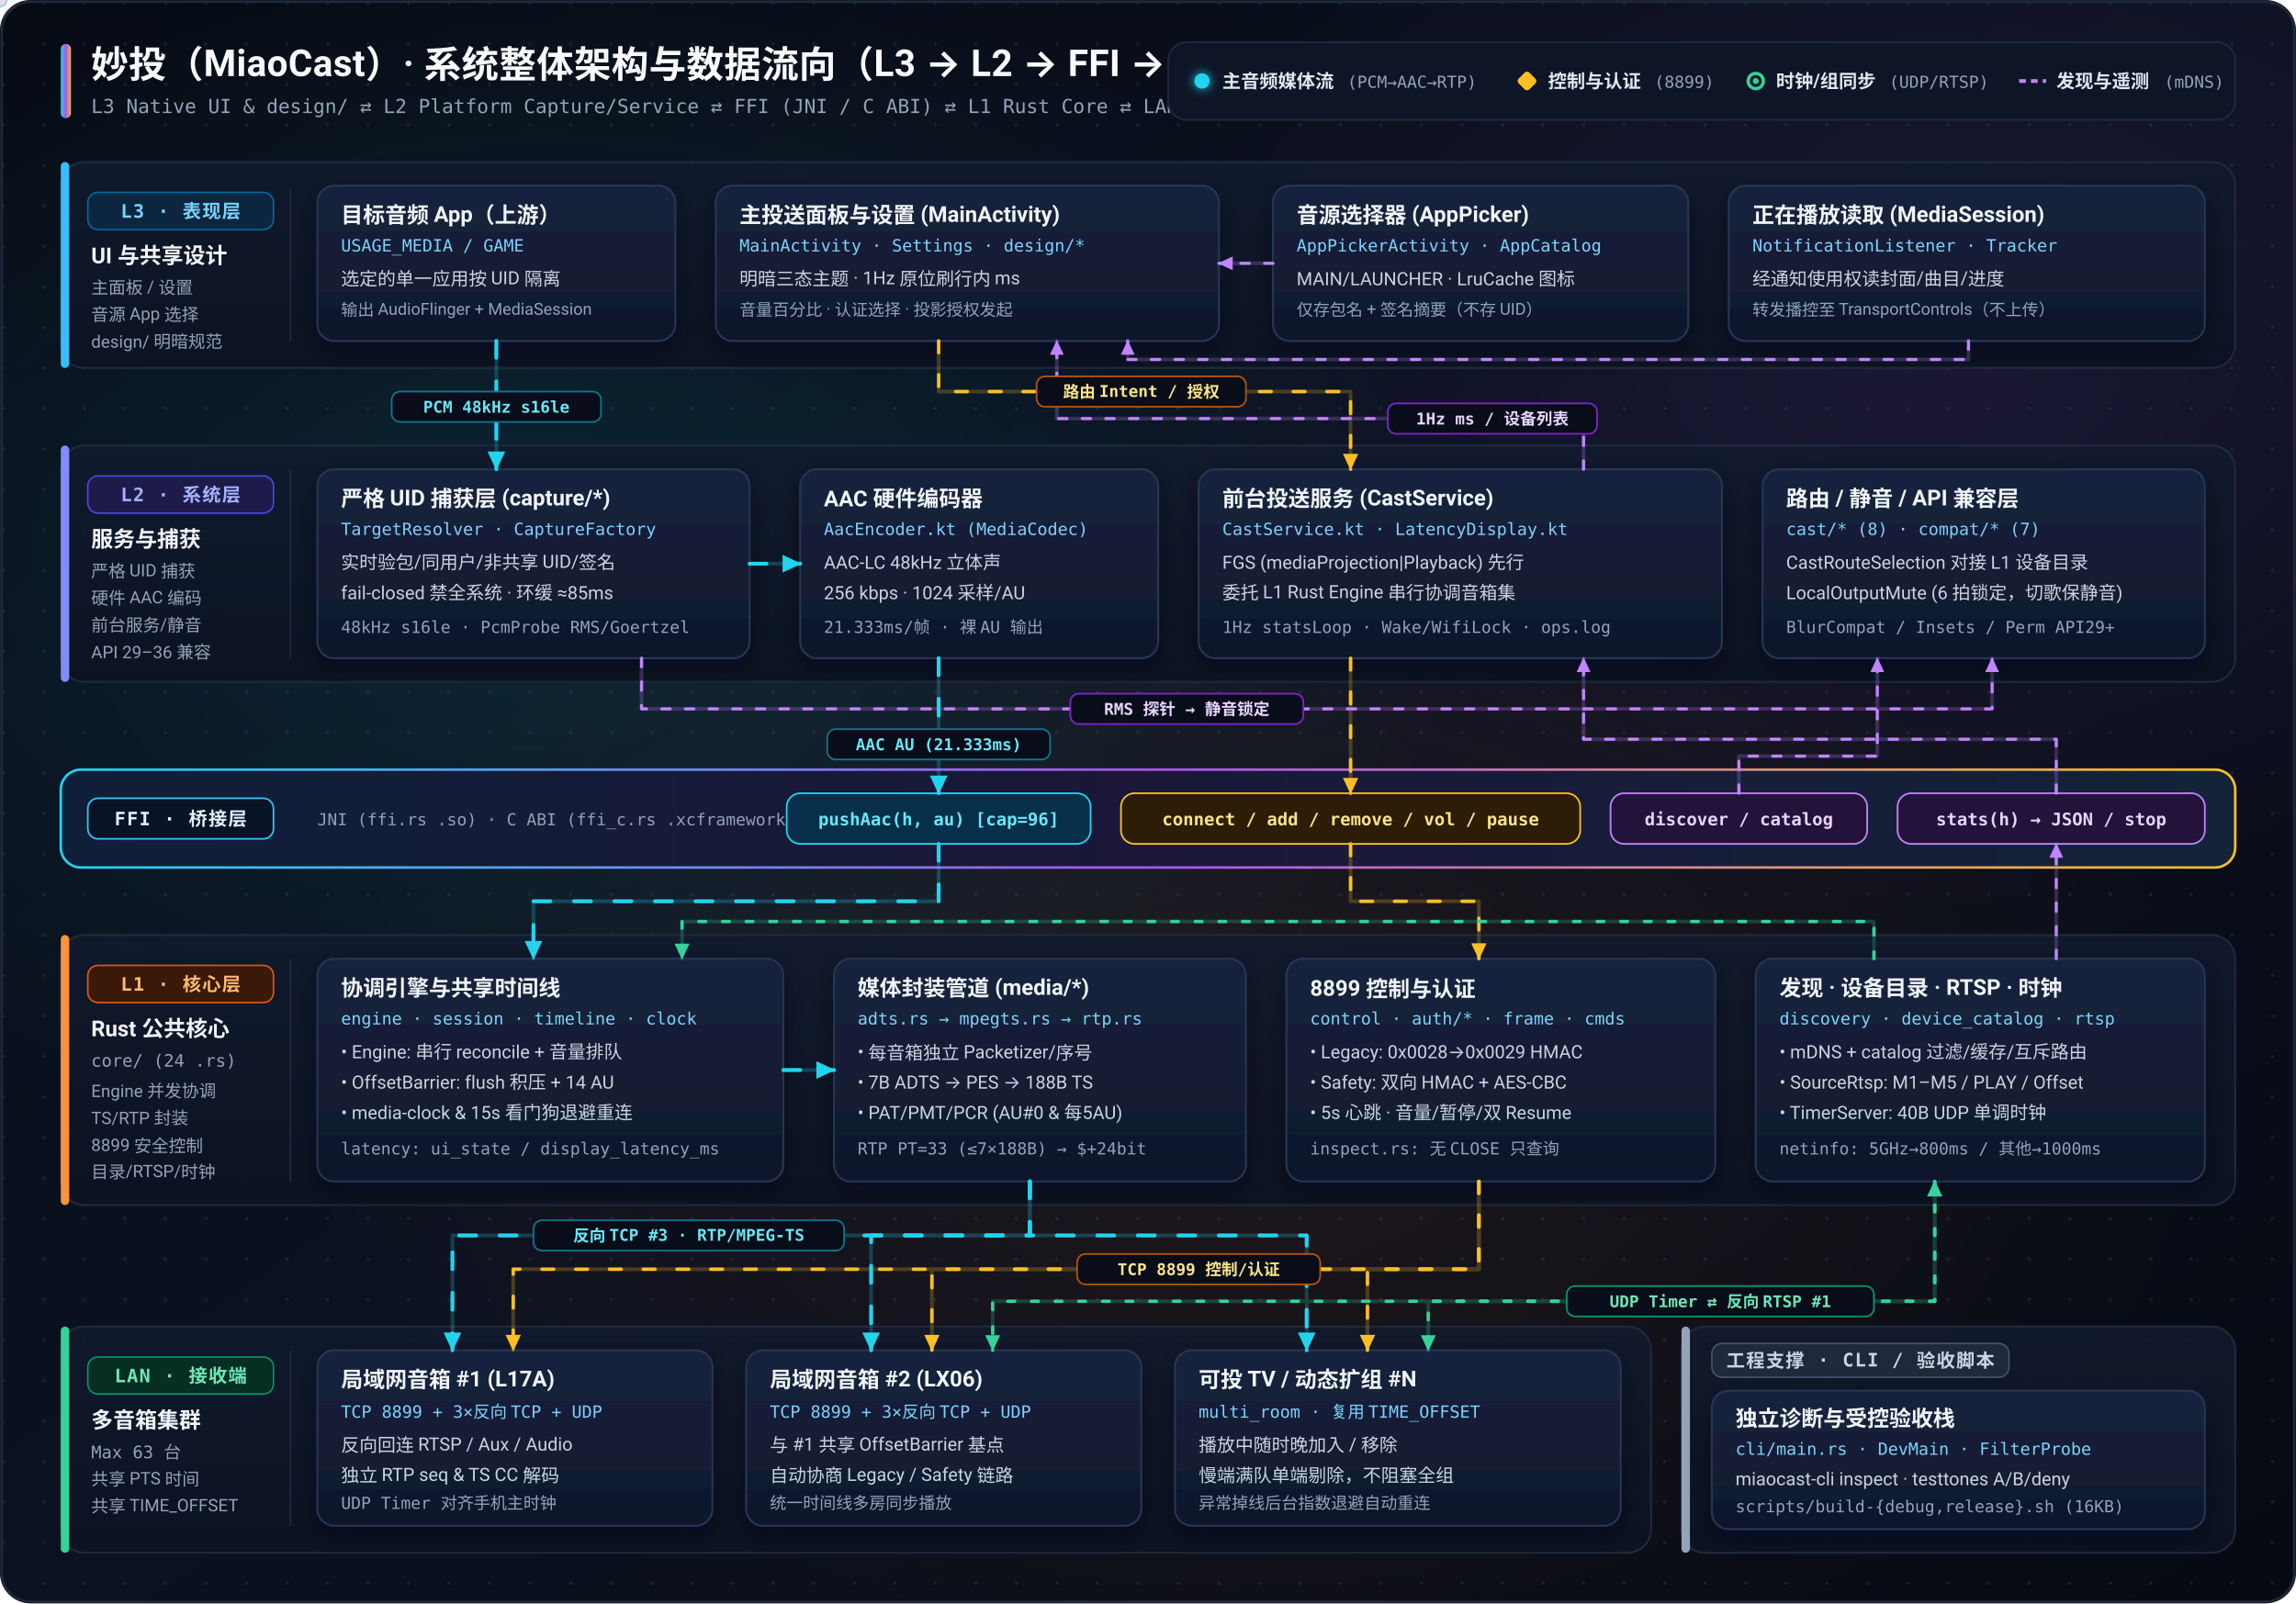
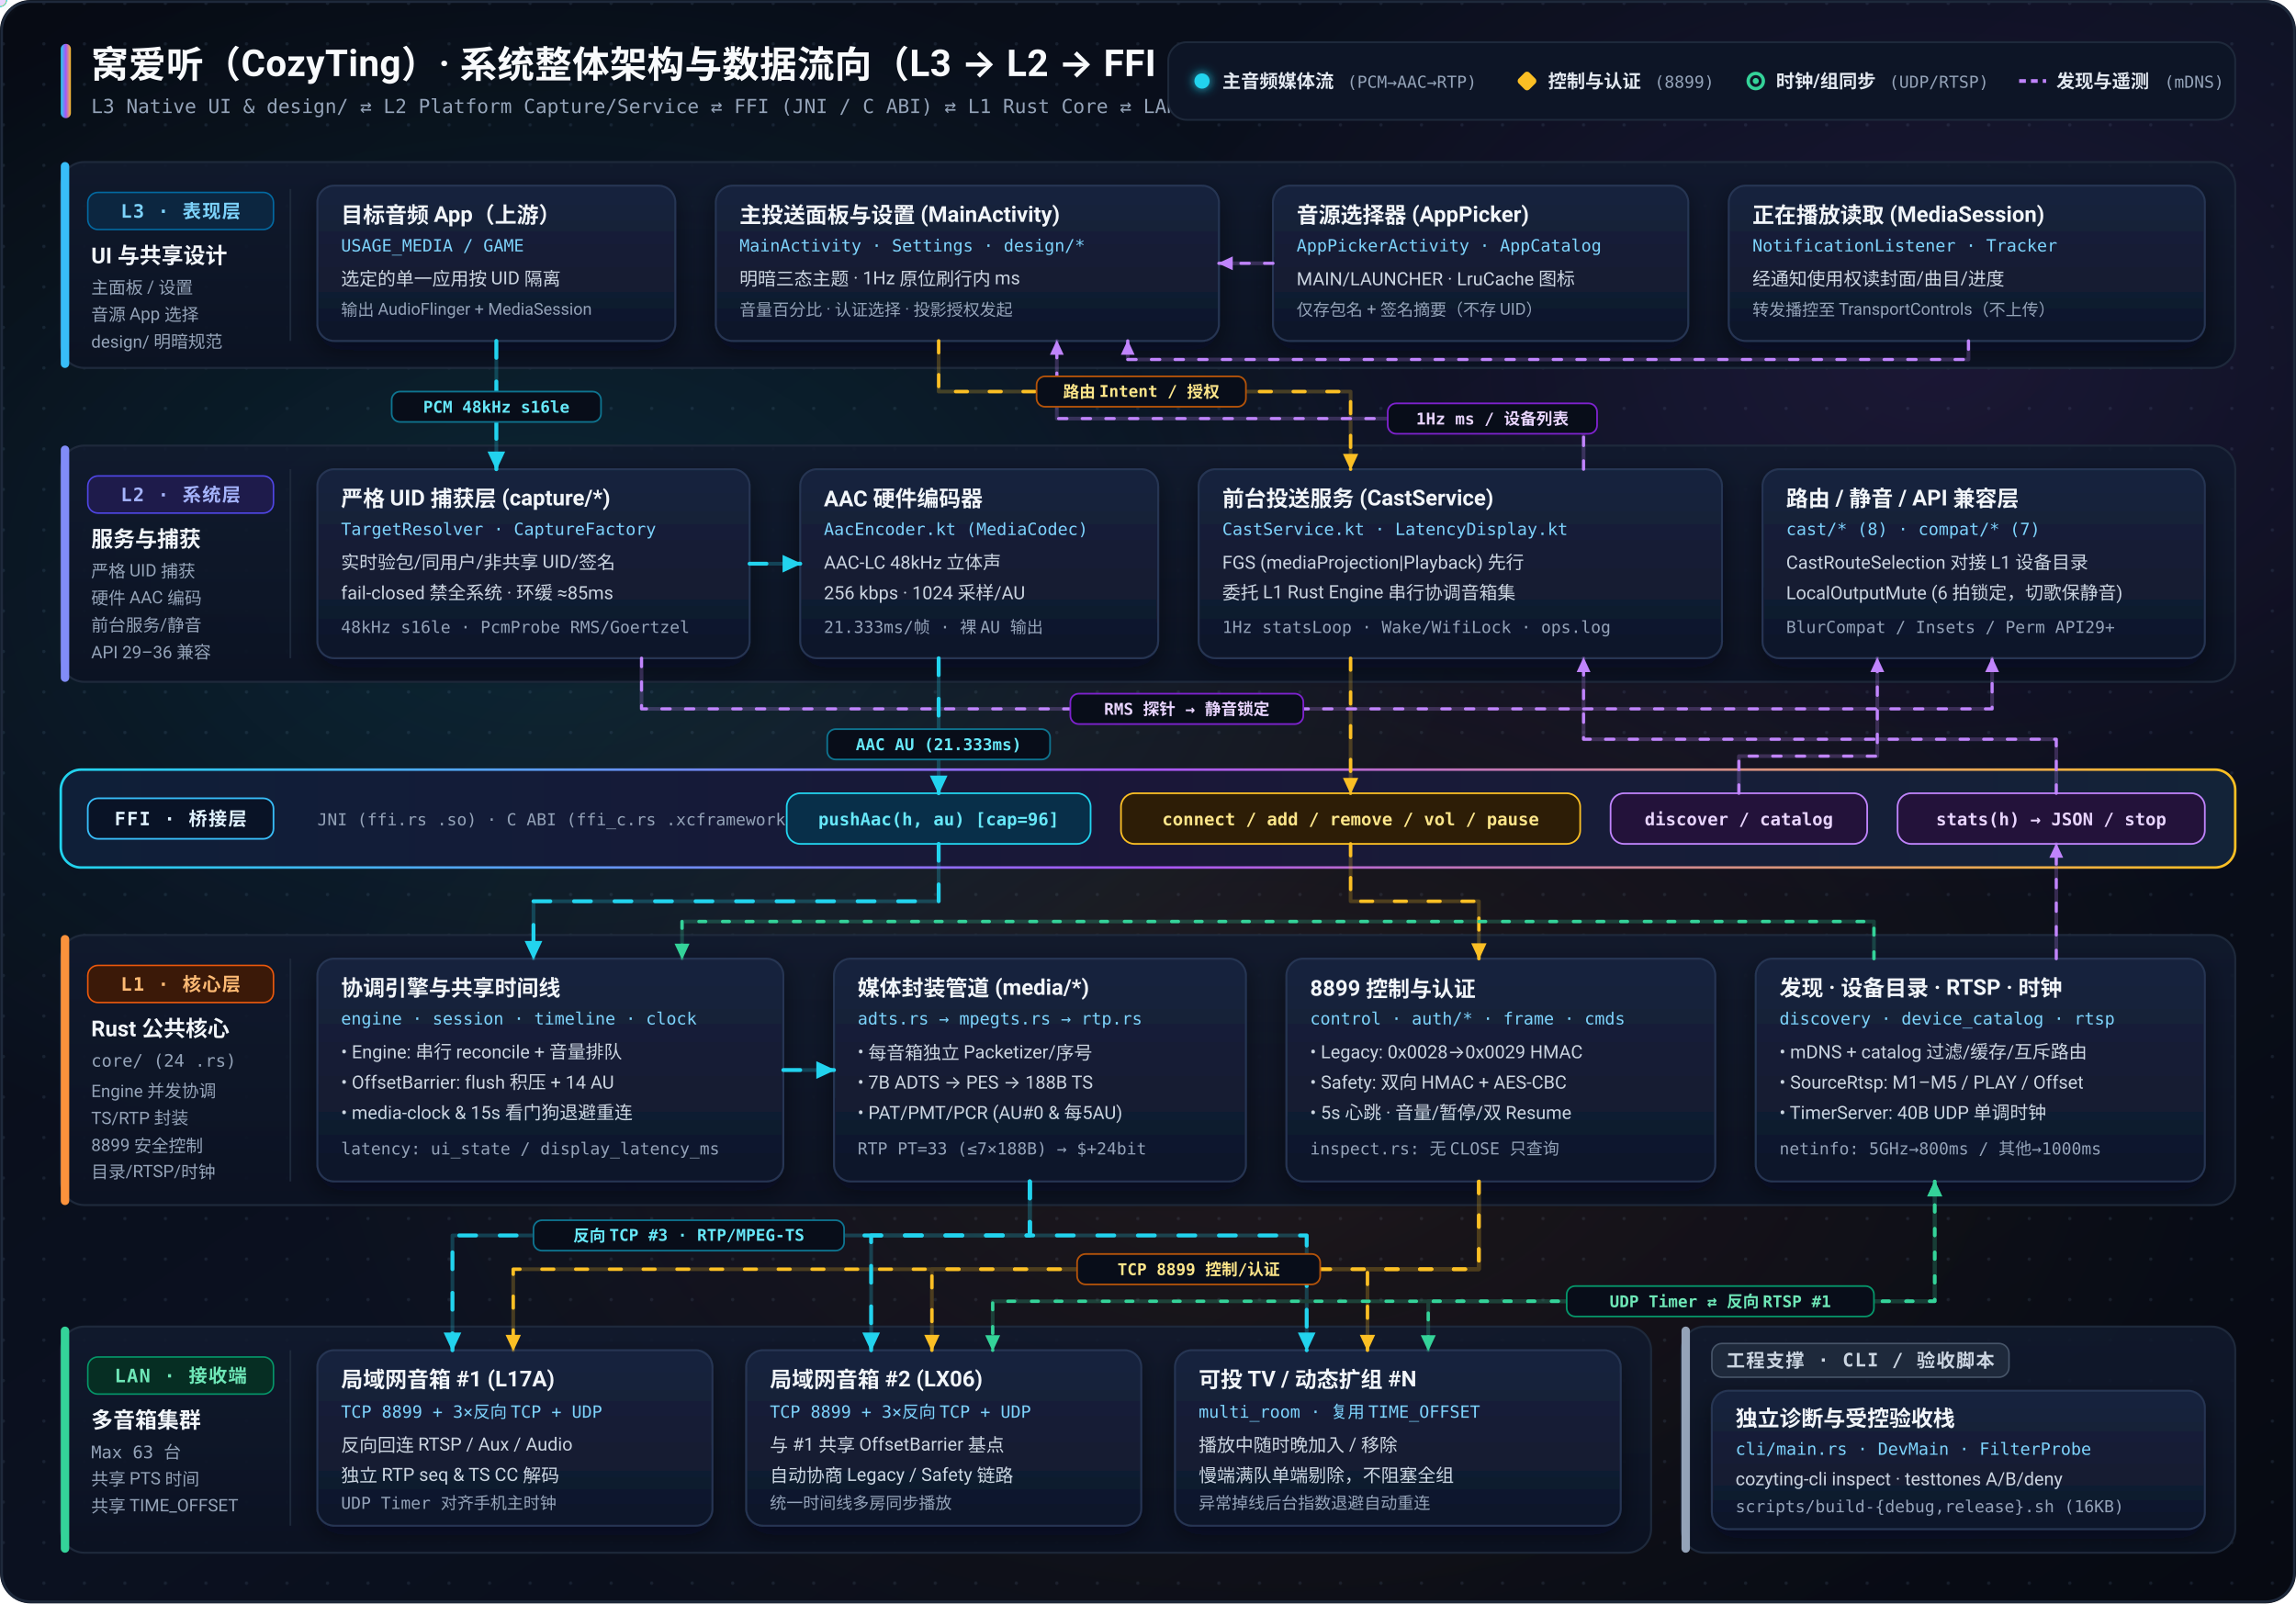
<svg xmlns="http://www.w3.org/2000/svg" viewBox="0 0 1360 950" width="1360" height="950" role="img" aria-labelledby="arch-title arch-desc">
  <defs>
    <linearGradient id="bg-canvas" x1="0%" y1="0%" x2="100%" y2="100%">
      <stop offset="0%" stop-color="#070b14" />
      <stop offset="50%" stop-color="#0b1120" />
      <stop offset="100%" stop-color="#070a12" />
    </linearGradient>
    <linearGradient id="band-surface" x1="0%" y1="0%" x2="0%" y2="100%">
      <stop offset="0%" stop-color="#111a2e" stop-opacity="0.88" />
      <stop offset="100%" stop-color="#0b1222" stop-opacity="0.93" />
    </linearGradient>
    <linearGradient id="card-surface" x1="0%" y1="0%" x2="0%" y2="100%">
      <stop offset="0%" stop-color="#17233e" />
      <stop offset="100%" stop-color="#0f172a" />
    </linearGradient>
    <linearGradient id="jni-surface" x1="0%" y1="0%" x2="100%" y2="0%">
      <stop offset="0%" stop-color="#0f1f38" />
      <stop offset="50%" stop-color="#1a1738" />
      <stop offset="100%" stop-color="#132338" />
    </linearGradient>
    <linearGradient id="jni-border" x1="0%" y1="0%" x2="100%" y2="0%">
      <stop offset="0%" stop-color="#22d3ee" />
      <stop offset="50%" stop-color="#a855f7" />
      <stop offset="100%" stop-color="#fbbf24" />
    </linearGradient>
    <radialGradient id="glow-cyan" cx="24%" cy="36%" r="40%">
      <stop offset="0%" stop-color="#22d3ee" stop-opacity="0.12" />
      <stop offset="100%" stop-color="#22d3ee" stop-opacity="0" />
    </radialGradient>
    <radialGradient id="glow-violet" cx="84%" cy="22%" r="35%">
      <stop offset="0%" stop-color="#a855f7" stop-opacity="0.10" />
      <stop offset="100%" stop-color="#a855f7" stop-opacity="0" />
    </radialGradient>
    <radialGradient id="glow-rust" cx="55%" cy="68%" r="42%">
      <stop offset="0%" stop-color="#f97316" stop-opacity="0.09" />
      <stop offset="100%" stop-color="#f97316" stop-opacity="0" />
    </radialGradient>
    <pattern id="dot-grid" width="24" height="24" patternUnits="userSpaceOnUse">
      <circle cx="2" cy="2" r="1" fill="#334155" opacity="0.34" />
    </pattern>
    <filter id="orb-glow" x="-80%" y="-80%" width="260%" height="260%">
      <feGaussianBlur stdDeviation="3.2" result="blur" />
      <feMerge>
        <feMergeNode in="blur" />
        <feMergeNode in="SourceGraphic" />
      </feMerge>
    </filter>
    <filter id="card-shadow" x="-6%" y="-10%" width="112%" height="126%">
      <feDropShadow dx="0" dy="5" stdDeviation="7" flood-color="#020617" flood-opacity="0.46" />
    </filter>
    <marker id="arr-cyan" viewBox="0 0 10 10" refX="8" refY="5" markerWidth="6.5" markerHeight="6.5" orient="auto-start-reverse">
      <path d="M 1 1.5 L 8.5 5 L 1 8.5 z" fill="#22d3ee" />
    </marker>
    <marker id="arr-amber" viewBox="0 0 10 10" refX="8" refY="5" markerWidth="6.5" markerHeight="6.5" orient="auto-start-reverse">
      <path d="M 1 1.5 L 8.5 5 L 1 8.5 z" fill="#fbbf24" />
    </marker>
    <marker id="arr-emerald" viewBox="0 0 10 10" refX="8" refY="5" markerWidth="6.5" markerHeight="6.5" orient="auto-start-reverse">
      <path d="M 1 1.5 L 8.5 5 L 1 8.5 z" fill="#34d399" />
    </marker>
    <marker id="arr-violet" viewBox="0 0 10 10" refX="8" refY="5" markerWidth="6.5" markerHeight="6.5" orient="auto-start-reverse">
      <path d="M 1 1.5 L 8.5 5 L 1 8.5 z" fill="#c084fc" />
    </marker>
    <path id="p-media-1" d="M 294 202 L 294 278" />
    <path id="p-media-2" d="M 444 334 L 474 334" />
    <path id="p-media-3" d="M 556 390 L 556 470" />
    <path id="p-media-4" d="M 556 500 L 556 534 L 316 534 L 316 568" />
    <path id="p-media-5" d="M 464 634 L 494 634" />
    <path id="p-media-fan-1" d="M 610 700 L 610 732 L 268 732 L 268 800" />
    <path id="p-media-fan-2" d="M 610 700 L 610 732 L 516 732 L 516 800" />
    <path id="p-media-fan-3" d="M 610 700 L 610 732 L 774 732 L 774 800" />
    <path id="p-ctrl-1" d="M 556 202 L 556 232 L 800 232 L 800 278" />
    <path id="p-ctrl-2" d="M 800 390 L 800 470" />
    <path id="p-ctrl-3" d="M 800 500 L 800 534 L 876 534 L 876 568" />
    <path id="p-ctrl-4" d="M 876 700 L 876 752 L 304 752 L 304 800" />
    <path id="p-ctrl-5" d="M 876 700 L 876 752 L 552 752 L 552 800" />
    <path id="p-ctrl-6" d="M 876 700 L 876 752 L 810 752 L 810 800" />
    <path id="p-sync-1" d="M 1146 700 L 1146 771 L 588 771 L 588 800" />
    <path id="p-sync-2" d="M 1146 700 L 1146 771 L 846 771 L 846 800" />
    <path id="p-sync-3" d="M 1110 568 L 1110 546 L 404 546 L 404 568" />
    <path id="p-tel-1" d="M 1218 568 L 1218 500" />
    <path id="p-tel-2" d="M 1218 470 L 1218 438 L 938 438 L 938 390" />
    <path id="p-tel-3" d="M 938 278 L 938 248 L 626 248 L 626 202" />
    <path id="p-tel-disc" d="M 1030 470 L 1030 448 L 1112 448 L 1112 390" />
    <path id="p-tel-rms" d="M 380 390 L 380 420 L 1180 420 L 1180 390" />
    <path id="p-tel-pick" d="M 754 156 L 722 156" />
    <path id="p-tel-np" d="M 1166 202 L 1166 213 L 668 213 L 668 202" />
    <style>
      .sans { font-family: -apple-system, BlinkMacSystemFont, "PingFang SC", "Hiragino Sans GB", "Microsoft YaHei", "Segoe UI", Roboto, sans-serif; }
      .mono { font-family: "SF Mono", ui-monospace, "Cascadia Code", Menlo, Consolas, monospace; }
      .title { font-size: 22px; font-weight: 700; fill: #f8fafc; letter-spacing: 0.2px; }
      .subtitle { font-size: 11.5px; fill: #94a3b8; }
      .band-bg { fill: url(#band-surface); stroke: #1e293b; stroke-width: 1.2; }
      .rail-num { font-size: 11px; font-weight: 700; letter-spacing: 0.7px; }
      .rail-title { font-size: 13px; font-weight: 700; fill: #f1f5f9; }
      .rail-sub { font-size: 10.2px; fill: #94a3b8; }
      .card { fill: url(#card-surface); stroke: #273552; stroke-width: 1.15; filter: url(#card-shadow); }
      .card-title { font-size: 13px; font-weight: 700; fill: #f1f5f9; }
      .card-file { font-size: 10px; fill: #7dd3fc; }
      .card-body { font-size: 10.8px; fill: #cbd5e1; }
      .card-meta { font-size: 9.8px; fill: #94a3b8; }
      .legend-text { font-size: 11px; font-weight: 600; fill: #e2e8f0; }
      .pill-text { font-size: 10.3px; font-weight: 600; }
      .wire-base { fill: none; stroke-width: 2.2; stroke-linecap: round; stroke-linejoin: round; opacity: 0.24; }
      .wire-cyan { fill: none; stroke: #22d3ee; stroke-width: 2.3; stroke-linecap: round; stroke-linejoin: round; stroke-dasharray: 10 14; animation: flow-fwd 1.35s linear infinite; }
      .wire-amber { fill: none; stroke: #fbbf24; stroke-width: 2; stroke-linecap: round; stroke-linejoin: round; stroke-dasharray: 7 13; animation: flow-fwd 1.9s linear infinite; }
      .wire-emerald { fill: none; stroke: #34d399; stroke-width: 1.95; stroke-linecap: round; stroke-linejoin: round; stroke-dasharray: 4 10; animation: flow-fwd 2.1s linear infinite; }
      .wire-violet { fill: none; stroke: #c084fc; stroke-width: 1.8; stroke-linecap: round; stroke-linejoin: round; stroke-dasharray: 5 9; animation: flow-fwd 2.3s linear infinite; }
      .wire-tag-bg { fill: #080d19; stroke-width: 1; }
      .wire-tag { font-size: 9.6px; font-weight: 600; }
      .pulse-ring { animation: ring-pulse 2.6s ease-in-out infinite; }
      @keyframes flow-fwd { from { stroke-dashoffset: 48; } to { stroke-dashoffset: 0; } }
      @keyframes ring-pulse { 0%, 100% { stroke-opacity: 0.55; } 50% { stroke-opacity: 1; } }
      @media (prefers-reduced-motion: reduce) {
        .wire-cyan, .wire-amber, .wire-emerald, .wire-violet, .pulse-ring { animation: none !important; }
      }
    </style>
  </defs>
  <rect width="1360" height="950" rx="18" fill="url(#bg-canvas)" />
  <rect width="1360" height="950" rx="18" fill="url(#dot-grid)" />
  <rect width="1360" height="950" rx="18" fill="url(#glow-cyan)" />
  <rect width="1360" height="950" rx="18" fill="url(#glow-violet)" />
  <rect width="1360" height="950" rx="18" fill="url(#glow-rust)" />
  <rect x="1" y="1" width="1358" height="948" rx="17" fill="none" stroke="#1e293b" stroke-width="1.5" />
  <g transform="translate(36, 22)">
    <rect x="0" y="4" width="6" height="44" rx="3" fill="url(#jni-border)" />
-     <text x="18" y="24" class="sans title">妙投（MiaoCast）· 系统整体架构与数据流向（L3 → L2 → FFI → L1 → LAN）</text>
+     <text x="18" y="24" class="sans title">窝爱听（CozyTing）· 系统整体架构与数据流向（L3 → L2 → FFI → L1 → LAN）</text>
    <text x="18" y="45" class="mono subtitle">L3 Native UI &amp; design/  ⇄  L2 Platform Capture/Service  ⇄  FFI (JNI / C ABI)  ⇄  L1 Rust Core  ⇄  LAN Speakers</text>
    <g transform="translate(656, 3)">
      <rect x="0" y="0" width="632" height="46" rx="11" fill="#0d1526" stroke="#1e293b" stroke-width="1.1" />
      <circle cx="20" cy="23" r="4.5" fill="#22d3ee" filter="url(#orb-glow)" />
      <text x="32" y="27" class="sans legend-text">主音频媒体流</text>
      <text x="106" y="27" class="mono card-meta">(PCM→AAC→RTP)</text>
      <rect x="208" y="18.5" width="9" height="9" rx="2" fill="#fbbf24" transform="rotate(45 212.5 23)" />
      <text x="225" y="27" class="sans legend-text">控制与认证</text>
      <text x="288" y="27" class="mono card-meta">(8899)</text>
      <circle cx="348" cy="23" r="4.5" fill="none" stroke="#34d399" stroke-width="2" />
      <circle cx="348" cy="23" r="1.8" fill="#34d399" />
      <text x="360" y="27" class="sans legend-text">时钟/组同步</text>
      <text x="427" y="27" class="mono card-meta">(UDP/RTSP)</text>
      <line x1="504" y1="23" x2="520" y2="23" stroke="#c084fc" stroke-width="2.2" stroke-dasharray="4 3" />
      <text x="526" y="27" class="sans legend-text">发现与遥测</text>
      <text x="590" y="27" class="mono card-meta">(mDNS)</text>
    </g>
  </g>
  <g>
    <rect x="36" y="96" width="1288" height="122" rx="14" class="band-bg" />
    <rect x="36" y="96" width="5" height="122" rx="2.5" fill="#38bdf8" />
    <rect x="52" y="114" width="110" height="22" rx="6" fill="#0c2640" stroke="#0369a1" stroke-width="0.9" />
    <text x="107" y="129" text-anchor="middle" class="mono rail-num" fill="#7dd3fc">L3 · 表现层</text>
    <text x="54" y="156" class="sans rail-title">UI 与共享设计</text>
    <text x="54" y="174" class="sans rail-sub">主面板 / 设置</text>
    <text x="54" y="190" class="sans rail-sub">音源 App 选择</text>
    <text x="54" y="206" class="sans rail-sub">design/ 明暗规范</text>
    <line x1="172" y1="112" x2="172" y2="202" stroke="#1e293b" stroke-width="1" />
    <rect x="188" y="110" width="212" height="92" rx="10" class="card" stroke="#0e7490" />
    <text x="202" y="132" class="sans card-title">目标音频 App（上游）</text>
    <text x="202" y="149" class="mono card-file">USAGE_MEDIA / GAME</text>
    <text x="202" y="169" class="sans card-body">选定的单一应用按 UID 隔离</text>
    <text x="202" y="187" class="sans card-meta">输出 AudioFlinger + MediaSession</text>
    <rect x="424" y="110" width="298" height="92" rx="10" class="card" />
    <text x="438" y="132" class="sans card-title">主投送面板与设置 (MainActivity)</text>
    <text x="438" y="149" class="mono card-file">MainActivity · Settings · design/*</text>
    <text x="438" y="169" class="sans card-body">明暗三态主题 · 1Hz 原位刷行内 ms</text>
    <text x="438" y="187" class="sans card-meta">音量百分比 · 认证选择 · 投影授权发起</text>
    <rect x="754" y="110" width="246" height="92" rx="10" class="card" />
    <text x="768" y="132" class="sans card-title">音源选择器 (AppPicker)</text>
    <text x="768" y="149" class="mono card-file">AppPickerActivity · AppCatalog</text>
    <text x="768" y="169" class="sans card-body">MAIN/LAUNCHER · LruCache 图标</text>
    <text x="768" y="187" class="sans card-meta">仅存包名 + 签名摘要（不存 UID）</text>
    <rect x="1024" y="110" width="282" height="92" rx="10" class="card" />
    <text x="1038" y="132" class="sans card-title">正在播放读取 (MediaSession)</text>
    <text x="1038" y="149" class="mono card-file">NotificationListener · Tracker</text>
    <text x="1038" y="169" class="sans card-body">经通知使用权读封面/曲目/进度</text>
    <text x="1038" y="187" class="sans card-meta">转发播控至 TransportControls（不上传）</text>
  </g>
  <g>
    <rect x="36" y="264" width="1288" height="140" rx="14" class="band-bg" />
    <rect x="36" y="264" width="5" height="140" rx="2.5" fill="#818cf8" />
    <rect x="52" y="282" width="110" height="22" rx="6" fill="#1e1b4b" stroke="#4f46e5" stroke-width="0.9" />
    <text x="107" y="297" text-anchor="middle" class="mono rail-num" fill="#a5b4fc">L2 · 系统层</text>
    <text x="54" y="324" class="sans rail-title">服务与捕获</text>
    <text x="54" y="342" class="sans rail-sub">严格 UID 捕获</text>
    <text x="54" y="358" class="sans rail-sub">硬件 AAC 编码</text>
    <text x="54" y="374" class="sans rail-sub">前台服务/静音</text>
    <text x="54" y="390" class="sans rail-sub">API 29–36 兼容</text>
    <line x1="172" y1="278" x2="172" y2="390" stroke="#1e293b" stroke-width="1" />
    <rect x="188" y="278" width="256" height="112" rx="10" class="card" stroke="#0891b2" />
    <text x="202" y="300" class="sans card-title">严格 UID 捕获层 (capture/*)</text>
    <text x="202" y="317" class="mono card-file">TargetResolver · CaptureFactory</text>
    <text x="202" y="337" class="sans card-body">实时验包/同用户/非共享 UID/签名</text>
    <text x="202" y="355" class="sans card-body">fail-closed 禁全系统 · 环缓 ≈85ms</text>
    <text x="202" y="375" class="mono card-meta">48kHz s16le · PcmProbe RMS/Goertzel</text>
    <rect x="474" y="278" width="212" height="112" rx="10" class="card" stroke="#0891b2" />
    <text x="488" y="300" class="sans card-title">AAC 硬件编码器</text>
    <text x="488" y="317" class="mono card-file">AacEncoder.kt (MediaCodec)</text>
    <text x="488" y="337" class="sans card-body">AAC-LC 48kHz 立体声</text>
    <text x="488" y="355" class="sans card-body">256 kbps · 1024 采样/AU</text>
    <text x="488" y="375" class="mono card-meta">21.333ms/帧 · 裸 AU 输出</text>
    <rect x="710" y="278" width="310" height="112" rx="10" class="card" stroke="#b45309" />
    <text x="724" y="300" class="sans card-title">前台投送服务 (CastService)</text>
    <text x="724" y="317" class="mono card-file">CastService.kt · LatencyDisplay.kt</text>
    <text x="724" y="337" class="sans card-body">FGS (mediaProjection|Playback) 先行</text>
    <text x="724" y="355" class="sans card-body">委托 L1 Rust Engine 串行协调音箱集</text>
    <text x="724" y="375" class="mono card-meta">1Hz statsLoop · Wake/WifiLock · ops.log</text>
    <rect x="1044" y="278" width="262" height="112" rx="10" class="card" stroke="#7e22ce" />
    <text x="1058" y="300" class="sans card-title">路由 / 静音 / API 兼容层</text>
    <text x="1058" y="317" class="mono card-file">cast/* (8) · compat/* (7)</text>
    <text x="1058" y="337" class="sans card-body">CastRouteSelection 对接 L1 设备目录</text>
    <text x="1058" y="355" class="sans card-body">LocalOutputMute (6 拍锁定，切歌保静音)</text>
    <text x="1058" y="375" class="mono card-meta">BlurCompat / Insets / Perm API29+</text>
  </g>
  <g>
    <rect x="36" y="456" width="1288" height="58" rx="12" fill="url(#jni-surface)" stroke="url(#jni-border)" stroke-width="1.5" class="pulse-ring" />
    <rect x="52" y="473" width="110" height="24" rx="6" fill="#091326" stroke="#38bdf8" stroke-width="1" />
    <text x="107" y="489" text-anchor="middle" class="mono rail-num" fill="#e0f2fe">FFI · 桥接层</text>
    <text x="188" y="489" class="mono card-meta">JNI (ffi.rs .so) · C ABI (ffi_c.rs .xcframework)</text>
    <rect x="466" y="470" width="180" height="30" rx="8" fill="#082f49" stroke="#22d3ee" stroke-width="1" />
    <text x="556" y="489" text-anchor="middle" class="mono pill-text" fill="#67e8f9">pushAac(h, au) [cap=96]</text>
    <rect x="664" y="470" width="272" height="30" rx="8" fill="#2d1d06" stroke="#fbbf24" stroke-width="1" />
    <text x="800" y="489" text-anchor="middle" class="mono pill-text" fill="#fde68a">connect / add / remove / vol / pause</text>
    <rect x="954" y="470" width="152" height="30" rx="8" fill="#23123a" stroke="#c084fc" stroke-width="1" />
    <text x="1030" y="489" text-anchor="middle" class="mono pill-text" fill="#e9d5ff">discover / catalog</text>
    <rect x="1124" y="470" width="182" height="30" rx="8" fill="#23123a" stroke="#c084fc" stroke-width="1" />
    <text x="1215" y="489" text-anchor="middle" class="mono pill-text" fill="#e9d5ff">stats(h) → JSON / stop</text>
  </g>
  <g>
    <rect x="36" y="554" width="1288" height="160" rx="14" class="band-bg" />
    <rect x="36" y="554" width="5" height="160" rx="2.5" fill="#fb923c" />
    <rect x="52" y="572" width="110" height="22" rx="6" fill="#3b1908" stroke="#ea580c" stroke-width="0.9" />
    <text x="107" y="587" text-anchor="middle" class="mono rail-num" fill="#fdba74">L1 · 核心层</text>
    <text x="54" y="614" class="sans rail-title">Rust 公共核心</text>
    <text x="54" y="632" class="mono rail-sub">core/ (24 .rs)</text>
    <text x="54" y="650" class="sans rail-sub">Engine 并发协调</text>
    <text x="54" y="666" class="sans rail-sub">TS/RTP 封装</text>
    <text x="54" y="682" class="sans rail-sub">8899 安全控制</text>
    <text x="54" y="698" class="sans rail-sub">目录/RTSP/时钟</text>
    <line x1="172" y1="568" x2="172" y2="700" stroke="#1e293b" stroke-width="1" />
    <rect x="188" y="568" width="276" height="132" rx="10" class="card" stroke="#0891b2" />
    <text x="202" y="590" class="sans card-title">协调引擎与共享时间线</text>
    <text x="202" y="607" class="mono card-file">engine · session · timeline · clock</text>
    <text x="202" y="627" class="sans card-body">• Engine: 串行 reconcile + 音量排队</text>
    <text x="202" y="645" class="sans card-body">• OffsetBarrier: flush 积压 + 14 AU</text>
    <text x="202" y="663" class="sans card-body">• media-clock &amp; 15s 看门狗退避重连</text>
    <text x="202" y="684" class="mono card-meta">latency: ui_state / display_latency_ms</text>
    <rect x="494" y="568" width="244" height="132" rx="10" class="card" stroke="#0891b2" />
    <text x="508" y="590" class="sans card-title">媒体封装管道 (media/*)</text>
    <text x="508" y="607" class="mono card-file">adts.rs → mpegts.rs → rtp.rs</text>
    <text x="508" y="627" class="sans card-body">• 每音箱独立 Packetizer/序号</text>
    <text x="508" y="645" class="sans card-body">• 7B ADTS → PES → 188B TS</text>
    <text x="508" y="663" class="sans card-body">• PAT/PMT/PCR (AU#0 &amp; 每5AU)</text>
    <text x="508" y="684" class="mono card-meta">RTP PT=33 (≤7×188B) → $+24bit</text>
    <rect x="762" y="568" width="254" height="132" rx="10" class="card" stroke="#b45309" />
    <text x="776" y="590" class="sans card-title">8899 控制与认证</text>
    <text x="776" y="607" class="mono card-file">control · auth/* · frame · cmds</text>
    <text x="776" y="627" class="sans card-body">• Legacy: 0x0028→0x0029 HMAC</text>
    <text x="776" y="645" class="sans card-body">• Safety: 双向 HMAC + AES-CBC</text>
    <text x="776" y="663" class="sans card-body">• 5s 心跳 · 音量/暂停/双 Resume</text>
    <text x="776" y="684" class="mono card-meta">inspect.rs: 无 CLOSE 只查询</text>
    <rect x="1040" y="568" width="266" height="132" rx="10" class="card" stroke="#059669" />
    <text x="1054" y="590" class="sans card-title">发现 · 设备目录 · RTSP · 时钟</text>
    <text x="1054" y="607" class="mono card-file">discovery · device_catalog · rtsp</text>
    <text x="1054" y="627" class="sans card-body">• mDNS + catalog 过滤/缓存/互斥路由</text>
    <text x="1054" y="645" class="sans card-body">• SourceRtsp: M1–M5 / PLAY / Offset</text>
    <text x="1054" y="663" class="sans card-body">• TimerServer: 40B UDP 单调时钟</text>
    <text x="1054" y="684" class="mono card-meta">netinfo: 5GHz→800ms / 其他→1000ms</text>
  </g>
  <g>
    <rect x="36" y="786" width="942" height="134" rx="14" class="band-bg" />
    <rect x="36" y="786" width="5" height="134" rx="2.5" fill="#34d399" />
    <rect x="52" y="804" width="110" height="22" rx="6" fill="#062e23" stroke="#059669" stroke-width="0.9" />
    <text x="107" y="819" text-anchor="middle" class="mono rail-num" fill="#6ee7b7">LAN · 接收端</text>
    <text x="54" y="846" class="sans rail-title">多音箱集群</text>
    <text x="54" y="864" class="mono rail-sub">Max 63 台</text>
    <text x="54" y="880" class="sans rail-sub">共享 PTS 时间</text>
    <text x="54" y="896" class="sans rail-sub">共享 TIME_OFFSET</text>
    <line x1="172" y1="800" x2="172" y2="904" stroke="#1e293b" stroke-width="1" />
    <rect x="188" y="800" width="234" height="104" rx="10" class="card" stroke="#0d9488" />
    <text x="202" y="822" class="sans card-title">局域网音箱 #1 (L17A)</text>
    <text x="202" y="840" class="mono card-file">TCP 8899 + 3×反向 TCP + UDP</text>
    <text x="202" y="860" class="sans card-body">反向回连 RTSP / Aux / Audio</text>
    <text x="202" y="878" class="sans card-body">独立 RTP seq &amp; TS CC 解码</text>
    <text x="202" y="894" class="mono card-meta">UDP Timer 对齐手机主时钟</text>
    <rect x="442" y="800" width="234" height="104" rx="10" class="card" stroke="#0d9488" />
    <text x="456" y="822" class="sans card-title">局域网音箱 #2 (LX06)</text>
    <text x="456" y="840" class="mono card-file">TCP 8899 + 3×反向 TCP + UDP</text>
    <text x="456" y="860" class="sans card-body">与 #1 共享 OffsetBarrier 基点</text>
    <text x="456" y="878" class="sans card-body">自动协商 Legacy / Safety 链路</text>
    <text x="456" y="894" class="mono card-meta">统一时间线多房同步播放</text>
    <rect x="696" y="800" width="264" height="104" rx="10" class="card" stroke="#0d9488" />
    <text x="710" y="822" class="sans card-title">可投 TV / 动态扩组 #N</text>
    <text x="710" y="840" class="mono card-file">multi_room · 复用 TIME_OFFSET</text>
    <text x="710" y="860" class="sans card-body">播放中随时晚加入 / 移除</text>
    <text x="710" y="878" class="sans card-body">慢端满队单端剔除，不阻塞全组</text>
    <text x="710" y="894" class="mono card-meta">异常掉线后台指数退避自动重连</text>
    <rect x="996" y="786" width="328" height="134" rx="14" class="band-bg" />
    <rect x="996" y="786" width="5" height="134" rx="2.5" fill="#94a3b8" />
    <rect x="1014" y="796" width="176" height="20" rx="6" fill="#1e293b" stroke="#475569" stroke-width="0.9" />
    <text x="1102" y="810" text-anchor="middle" class="mono rail-num" fill="#cbd5e1">工程支撑 · CLI / 验收脚本</text>
    <rect x="1014" y="824" width="292" height="82" rx="10" class="card" />
    <text x="1028" y="845" class="sans card-title">独立诊断与受控验收栈</text>
    <text x="1028" y="862" class="mono card-file">cli/main.rs · DevMain · FilterProbe</text>
-     <text x="1028" y="880" class="sans card-body">miaocast-cli inspect · testtones A/B/deny</text>
+     <text x="1028" y="880" class="sans card-body">cozyting-cli inspect · testtones A/B/deny</text>
    <text x="1028" y="896" class="mono card-meta">scripts/build-{debug,release}.sh (16KB)</text>
  </g>
  <g class="wire-base">
    <use href="#p-media-1" stroke="#22d3ee" />
    <use href="#p-media-2" stroke="#22d3ee" />
    <use href="#p-media-3" stroke="#22d3ee" />
    <use href="#p-media-4" stroke="#22d3ee" />
    <use href="#p-media-5" stroke="#22d3ee" />
    <use href="#p-media-fan-1" stroke="#22d3ee" />
    <use href="#p-media-fan-2" stroke="#22d3ee" />
    <use href="#p-media-fan-3" stroke="#22d3ee" />
    <use href="#p-ctrl-1" stroke="#fbbf24" />
    <use href="#p-ctrl-2" stroke="#fbbf24" />
    <use href="#p-ctrl-3" stroke="#fbbf24" />
    <use href="#p-ctrl-4" stroke="#fbbf24" />
    <use href="#p-ctrl-5" stroke="#fbbf24" />
    <use href="#p-ctrl-6" stroke="#fbbf24" />
    <use href="#p-sync-1" stroke="#34d399" />
    <use href="#p-sync-2" stroke="#34d399" />
    <use href="#p-sync-3" stroke="#34d399" />
    <use href="#p-tel-1" stroke="#c084fc" />
    <use href="#p-tel-2" stroke="#c084fc" />
    <use href="#p-tel-3" stroke="#c084fc" />
    <use href="#p-tel-disc" stroke="#c084fc" />
    <use href="#p-tel-rms" stroke="#c084fc" />
    <use href="#p-tel-pick" stroke="#c084fc" />
    <use href="#p-tel-np" stroke="#c084fc" />
  </g>
  <g>
    <use href="#p-media-1" class="wire-cyan" marker-end="url(#arr-cyan)" />
    <use href="#p-media-2" class="wire-cyan" marker-end="url(#arr-cyan)" />
    <use href="#p-media-3" class="wire-cyan" marker-end="url(#arr-cyan)" />
    <use href="#p-media-4" class="wire-cyan" marker-end="url(#arr-cyan)" />
    <use href="#p-media-5" class="wire-cyan" marker-end="url(#arr-cyan)" />
    <use href="#p-media-fan-1" class="wire-cyan" marker-end="url(#arr-cyan)" />
    <use href="#p-media-fan-2" class="wire-cyan" marker-end="url(#arr-cyan)" />
    <use href="#p-media-fan-3" class="wire-cyan" marker-end="url(#arr-cyan)" />
    <use href="#p-ctrl-1" class="wire-amber" marker-end="url(#arr-amber)" />
    <use href="#p-ctrl-2" class="wire-amber" marker-end="url(#arr-amber)" />
    <use href="#p-ctrl-3" class="wire-amber" marker-end="url(#arr-amber)" />
    <use href="#p-ctrl-4" class="wire-amber" marker-end="url(#arr-amber)" />
    <use href="#p-ctrl-5" class="wire-amber" marker-end="url(#arr-amber)" />
    <use href="#p-ctrl-6" class="wire-amber" marker-end="url(#arr-amber)" />
    <use href="#p-sync-1" class="wire-emerald" marker-start="url(#arr-emerald)" marker-end="url(#arr-emerald)" />
    <use href="#p-sync-2" class="wire-emerald" marker-start="url(#arr-emerald)" marker-end="url(#arr-emerald)" />
    <use href="#p-sync-3" class="wire-emerald" marker-end="url(#arr-emerald)" />
    <use href="#p-tel-1" class="wire-violet" marker-end="url(#arr-violet)" />
    <use href="#p-tel-2" class="wire-violet" marker-end="url(#arr-violet)" />
    <use href="#p-tel-3" class="wire-violet" marker-end="url(#arr-violet)" />
    <use href="#p-tel-disc" class="wire-violet" marker-end="url(#arr-violet)" />
    <use href="#p-tel-rms" class="wire-violet" marker-end="url(#arr-violet)" />
    <use href="#p-tel-pick" class="wire-violet" marker-end="url(#arr-violet)" />
    <use href="#p-tel-np" class="wire-violet" marker-end="url(#arr-violet)" />
  </g>
  <g filter="url(#orb-glow)">
    <circle r="3.8" fill="#67e8f9">
      <animateMotion dur="1.3s" repeatCount="indefinite">
        <mpath href="#p-media-1" />
      </animateMotion>
    </circle>
    <circle r="3.4" fill="#67e8f9">
      <animateMotion dur="0.9s" repeatCount="indefinite">
        <mpath href="#p-media-2" />
      </animateMotion>
    </circle>
    <circle r="3.8" fill="#67e8f9">
      <animateMotion dur="1.2s" repeatCount="indefinite">
        <mpath href="#p-media-3" />
      </animateMotion>
    </circle>
    <circle r="3.8" fill="#67e8f9">
      <animateMotion dur="1.6s" repeatCount="indefinite">
        <mpath href="#p-media-4" />
      </animateMotion>
    </circle>
    <circle r="3.4" fill="#67e8f9">
      <animateMotion dur="0.9s" repeatCount="indefinite">
        <mpath href="#p-media-5" />
      </animateMotion>
    </circle>
    <circle r="4.1" fill="#22d3ee">
      <animateMotion dur="1.9s" repeatCount="indefinite">
        <mpath href="#p-media-fan-1" />
      </animateMotion>
    </circle>
    <circle r="4.1" fill="#22d3ee">
      <animateMotion dur="1.9s" repeatCount="indefinite">
        <mpath href="#p-media-fan-2" />
      </animateMotion>
    </circle>
    <circle r="4.1" fill="#22d3ee">
      <animateMotion dur="1.9s" repeatCount="indefinite">
        <mpath href="#p-media-fan-3" />
      </animateMotion>
    </circle>
    <circle r="3.5" fill="#fde68a">
      <animateMotion dur="2.1s" repeatCount="indefinite">
        <mpath href="#p-ctrl-1" />
      </animateMotion>
    </circle>
    <circle r="3.5" fill="#fde68a">
      <animateMotion dur="1.4s" repeatCount="indefinite">
        <mpath href="#p-ctrl-2" />
      </animateMotion>
    </circle>
    <circle r="3.5" fill="#fde68a">
      <animateMotion dur="1.6s" repeatCount="indefinite">
        <mpath href="#p-ctrl-3" />
      </animateMotion>
    </circle>
    <circle r="3.8" fill="#fbbf24">
      <animateMotion dur="2.6s" repeatCount="indefinite">
        <mpath href="#p-ctrl-4" />
      </animateMotion>
    </circle>
    <circle r="3.8" fill="#fbbf24">
      <animateMotion dur="2.4s" begin="0.8s" repeatCount="indefinite">
        <mpath href="#p-ctrl-6" />
      </animateMotion>
    </circle>
    <circle r="3.6" fill="#6ee7b7">
      <animateMotion dur="2.3s" repeatCount="indefinite">
        <mpath href="#p-sync-1" />
      </animateMotion>
    </circle>
    <circle r="3.6" fill="#6ee7b7">
      <animateMotion dur="2.3s" begin="1.1s" repeatCount="indefinite">
        <mpath href="#p-sync-2" />
      </animateMotion>
    </circle>
    <circle r="3.4" fill="#e9d5ff">
      <animateMotion dur="2.0s" repeatCount="indefinite">
        <mpath href="#p-tel-1" />
      </animateMotion>
    </circle>
    <circle r="3.4" fill="#e9d5ff">
      <animateMotion dur="2.2s" repeatCount="indefinite">
        <mpath href="#p-tel-3" />
      </animateMotion>
    </circle>
    <circle r="3.2" fill="#e9d5ff">
      <animateMotion dur="2.8s" repeatCount="indefinite">
        <mpath href="#p-tel-rms" />
      </animateMotion>
    </circle>
  </g>
  <g>
    <rect x="232" y="232" width="124" height="18" rx="5" class="wire-tag-bg" stroke="#0e7490" />
    <text x="294" y="244.5" text-anchor="middle" class="mono wire-tag" fill="#67e8f9">PCM 48kHz s16le</text>
    <rect x="614" y="223" width="124" height="18" rx="5" class="wire-tag-bg" stroke="#b45309" />
    <text x="676" y="235.5" text-anchor="middle" class="mono wire-tag" fill="#fde68a">路由 Intent / 授权</text>
    <rect x="822" y="239" width="124" height="18" rx="5" class="wire-tag-bg" stroke="#7e22ce" />
    <text x="884" y="251.5" text-anchor="middle" class="mono wire-tag" fill="#e9d5ff">1Hz ms / 设备列表</text>
    <rect x="490" y="432" width="132" height="18" rx="5" class="wire-tag-bg" stroke="#0e7490" />
    <text x="556" y="444.5" text-anchor="middle" class="mono wire-tag" fill="#67e8f9">AAC AU (21.333ms)</text>
    <rect x="634" y="411" width="138" height="18" rx="5" class="wire-tag-bg" stroke="#7e22ce" />
    <text x="703" y="423.5" text-anchor="middle" class="mono wire-tag" fill="#e9d5ff">RMS 探针 → 静音锁定</text>
    <rect x="316" y="723" width="184" height="18" rx="5" class="wire-tag-bg" stroke="#0e7490" />
    <text x="408" y="735.5" text-anchor="middle" class="mono wire-tag" fill="#67e8f9">反向 TCP #3 · RTP/MPEG-TS</text>
    <rect x="638" y="743" width="144" height="18" rx="5" class="wire-tag-bg" stroke="#b45309" />
    <text x="710" y="755.5" text-anchor="middle" class="mono wire-tag" fill="#fde68a">TCP 8899 控制/认证</text>
    <rect x="928" y="762" width="182" height="18" rx="5" class="wire-tag-bg" stroke="#059669" />
    <text x="1019" y="774.5" text-anchor="middle" class="mono wire-tag" fill="#6ee7b7">UDP Timer ⇄ 反向 RTSP #1</text>
  </g>
</svg>
